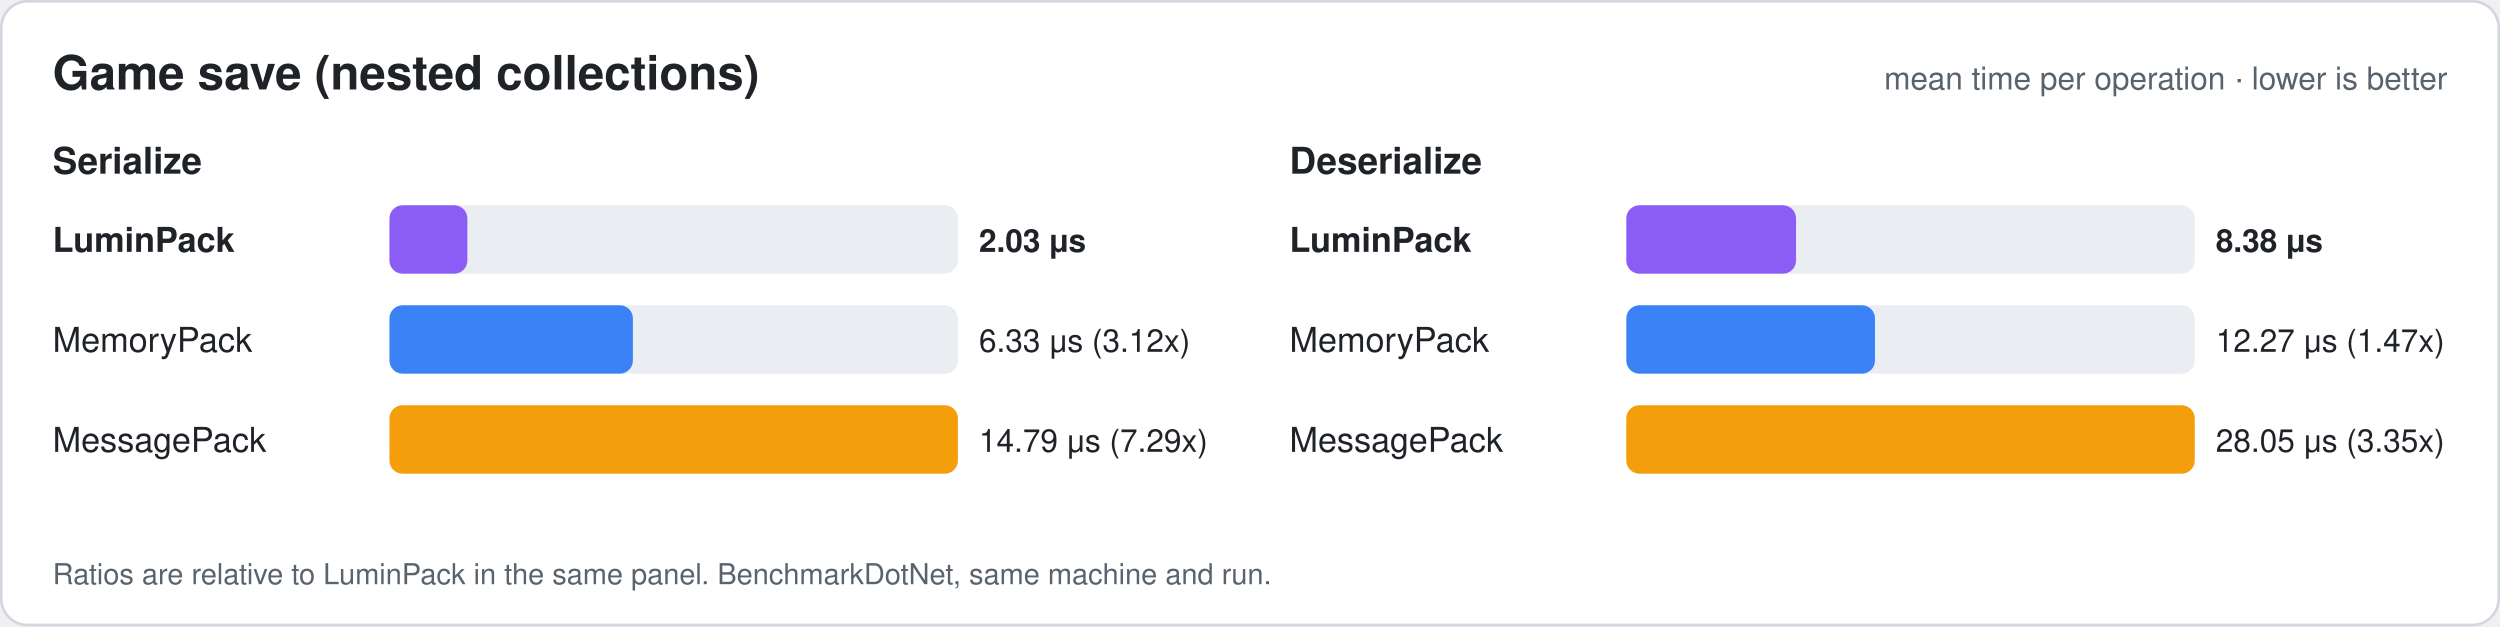
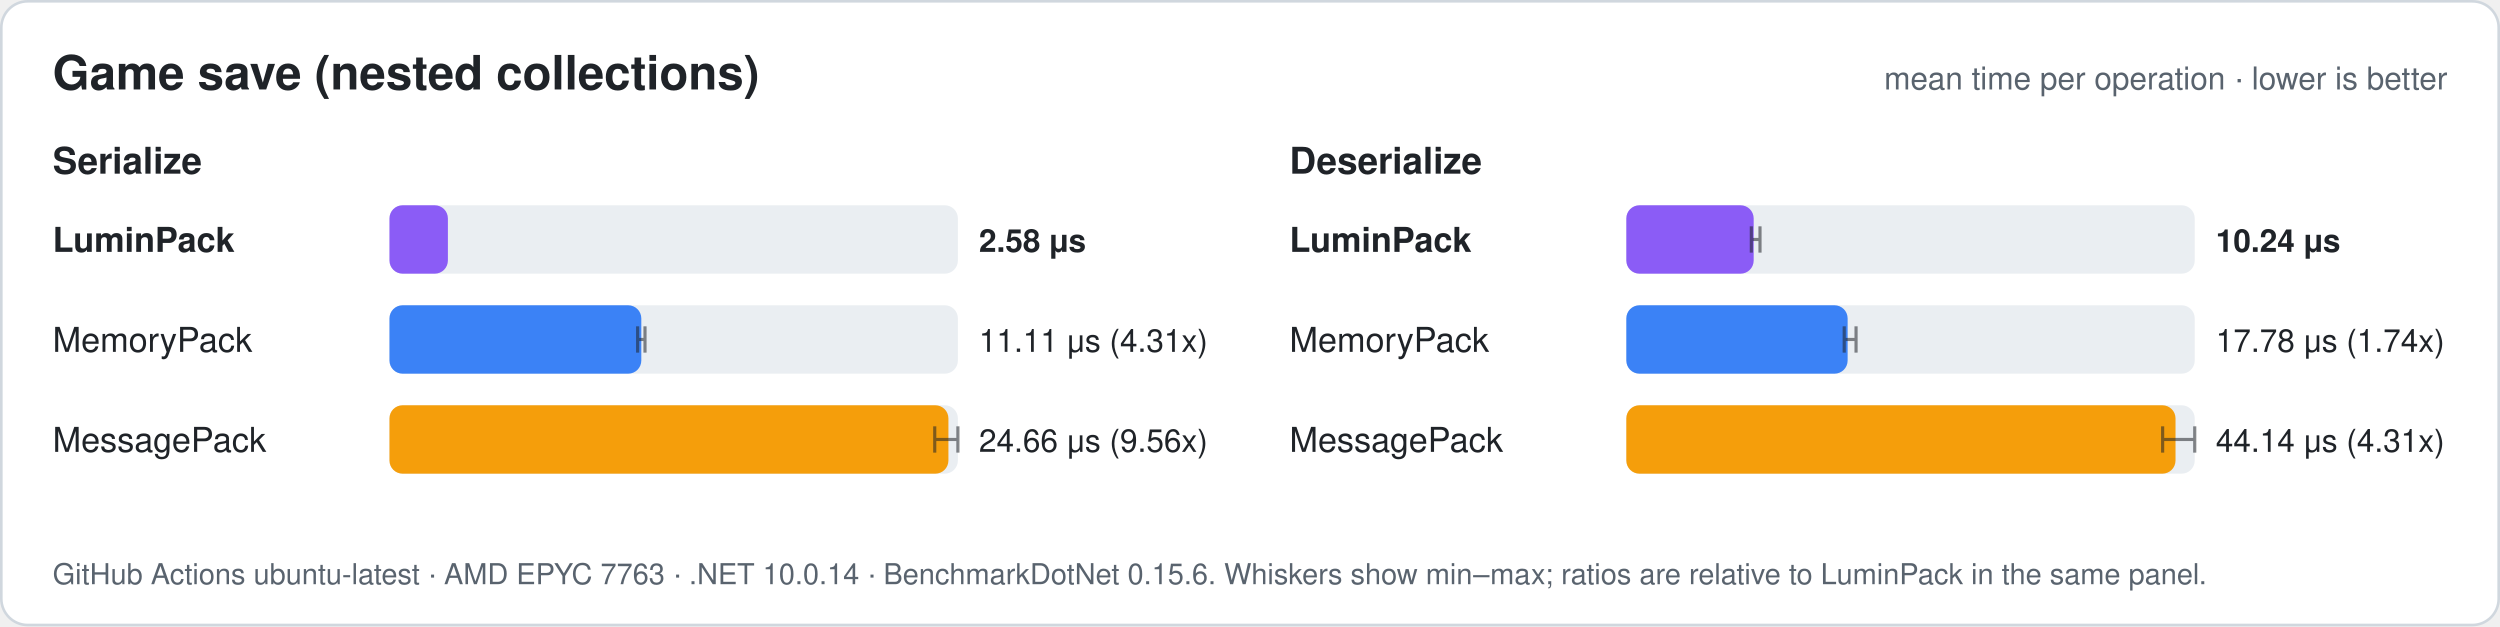
<svg xmlns="http://www.w3.org/2000/svg" width="950" height="238" viewBox="0 0 950 238" font-family="-apple-system,BlinkMacSystemFont,Segoe UI,Helvetica,Arial,sans-serif">
  <rect x="0.5" y="0.5" width="949" height="237" rx="10" fill="#FFFFFF" stroke="#D0D7DE" />
  <text x="20" y="34" font-size="18" font-weight="600" fill="#1F2328">Game save (nested collections)</text>
  <text x="930" y="34" font-size="12" text-anchor="end" fill="#59636E">mean time per operation · lower is better</text>
  <text x="20" y="66" font-size="14" font-weight="600" fill="#1F2328">Serialize</text>
  <text x="20" y="95.7" font-size="13" font-weight="700" fill="#1F2328">LuminPack</text>
  <rect x="148" y="78" width="216" height="26" rx="5" fill="#EAEEF2" />
-   <rect x="148" y="78" width="29.6" height="26" rx="5" fill="#8B5CF6" />
-   <text x="372" y="95.7" font-size="12" font-weight="700" fill="#1F2328">2.03 μs</text>
+   <rect x="148" y="78" width="22.2" height="26" rx="5" fill="#8B5CF6" />
+   <text x="372" y="95.7" font-size="12" font-weight="700" fill="#1F2328">2.58 μs</text>
  <text x="20" y="133.7" font-size="13" font-weight="400" fill="#1F2328">MemoryPack</text>
  <rect x="148" y="116" width="216" height="26" rx="5" fill="#EAEEF2" />
-   <rect x="148" y="116" width="92.5" height="26" rx="5" fill="#3B82F6" />
-   <text x="372" y="133.7" font-size="12" font-weight="400" fill="#1F2328">6.33 μs  (3.12x)</text>
+   <rect x="148" y="116" width="95.7" height="26" rx="5" fill="#3B82F6" />
+   <path d="M242.3 129H245.1M242.3 124V134M245.1 124V134" stroke="#1F2328" stroke-opacity="0.55" stroke-width="1.2" fill="none" />
+   <text x="372" y="133.7" font-size="12" font-weight="400" fill="#1F2328">11.11 μs  (4.31x)</text>
  <text x="20" y="171.7" font-size="13" font-weight="400" fill="#1F2328">MessagePack</text>
  <rect x="148" y="154" width="216" height="26" rx="5" fill="#EAEEF2" />
-   <rect x="148" y="154" width="216.0" height="26" rx="5" fill="#F59E0B" />
-   <text x="372" y="171.7" font-size="12" font-weight="400" fill="#1F2328">14.79 μs  (7.29x)</text>
+   <rect x="148" y="154" width="212.4" height="26" rx="5" fill="#F59E0B" />
+   <path d="M355.2 167H364.0M355.2 162V172M364.0 162V172" stroke="#1F2328" stroke-opacity="0.55" stroke-width="1.2" fill="none" />
+   <text x="372" y="171.7" font-size="12" font-weight="400" fill="#1F2328">24.66 μs  (9.56x)</text>
  <text x="490" y="66" font-size="14" font-weight="600" fill="#1F2328">Deserialize</text>
  <text x="490" y="95.7" font-size="13" font-weight="700" fill="#1F2328">LuminPack</text>
  <rect x="618" y="78" width="216" height="26" rx="5" fill="#EAEEF2" />
-   <rect x="618" y="78" width="64.5" height="26" rx="5" fill="#8B5CF6" />
-   <text x="842" y="95.7" font-size="12" font-weight="700" fill="#1F2328">8.38 μs</text>
+   <rect x="618" y="78" width="48.4" height="26" rx="5" fill="#8B5CF6" />
+   <path d="M665.5 91H668.8M665.5 86V96M668.8 86V96" stroke="#1F2328" stroke-opacity="0.55" stroke-width="1.2" fill="none" />
+   <text x="842" y="95.7" font-size="12" font-weight="700" fill="#1F2328">10.24 μs</text>
  <text x="490" y="133.7" font-size="13" font-weight="400" fill="#1F2328">MemoryPack</text>
  <rect x="618" y="116" width="216" height="26" rx="5" fill="#EAEEF2" />
-   <rect x="618" y="116" width="94.5" height="26" rx="5" fill="#3B82F6" />
-   <text x="842" y="133.7" font-size="12" font-weight="400" fill="#1F2328">12.27 μs  (1.47x)</text>
+   <rect x="618" y="116" width="84.1" height="26" rx="5" fill="#3B82F6" />
+   <path d="M700.8 129H705.3M700.8 124V134M705.3 124V134" stroke="#1F2328" stroke-opacity="0.55" stroke-width="1.2" fill="none" />
+   <text x="842" y="133.7" font-size="12" font-weight="400" fill="#1F2328">17.78 μs  (1.74x)</text>
  <text x="490" y="171.7" font-size="13" font-weight="400" fill="#1F2328">MessagePack</text>
  <rect x="618" y="154" width="216" height="26" rx="5" fill="#EAEEF2" />
-   <rect x="618" y="154" width="216.0" height="26" rx="5" fill="#F59E0B" />
-   <text x="842" y="171.7" font-size="12" font-weight="400" fill="#1F2328">28.05 μs  (3.35x)</text>
-   <text x="20" y="222" font-size="11" fill="#59636E">Ratios are relative to LuminPack in the same panel. BenchmarkDotNet, same machine and run.</text>
+   <rect x="618" y="154" width="208.7" height="26" rx="5" fill="#F59E0B" />
+   <path d="M821.8 167H834.0M821.8 162V172M834.0 162V172" stroke="#1F2328" stroke-opacity="0.55" stroke-width="1.2" fill="none" />
+   <text x="842" y="171.7" font-size="12" font-weight="400" fill="#1F2328">44.14 μs  (4.31x)</text>
+   <text x="20" y="222" font-size="11" fill="#59636E">GitHub Actions ubuntu-latest · AMD EPYC 7763 · .NET 10.0.14 · BenchmarkDotNet 0.15.6. Whiskers show min–max; ratios are relative to LuminPack in the same panel.</text>
</svg>
